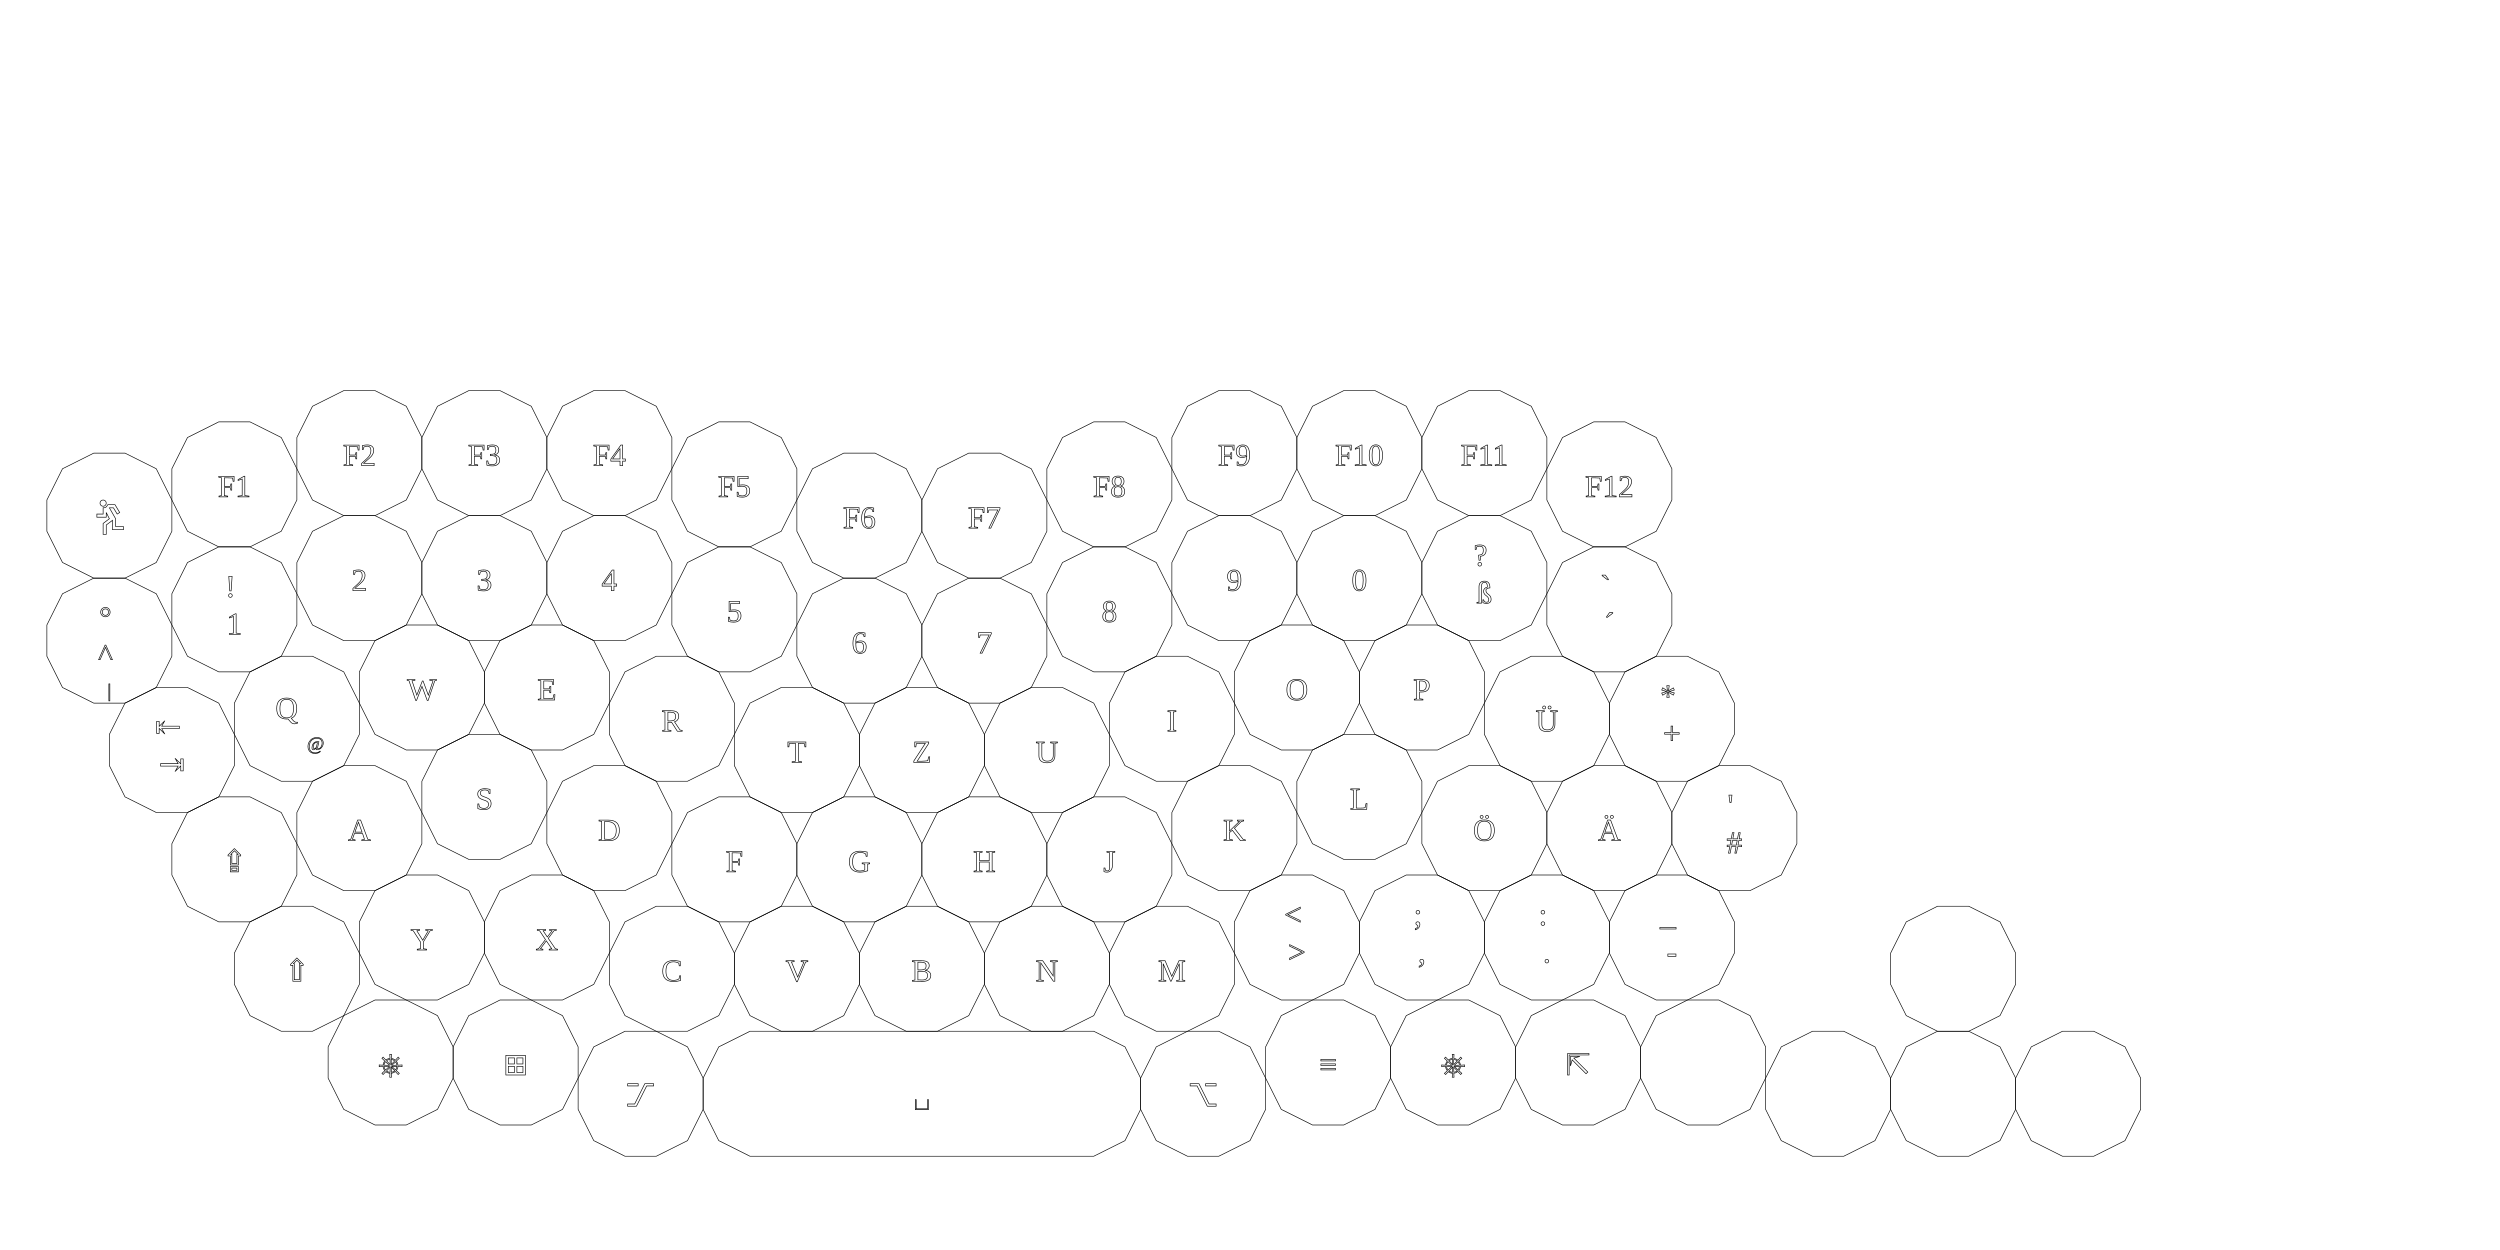
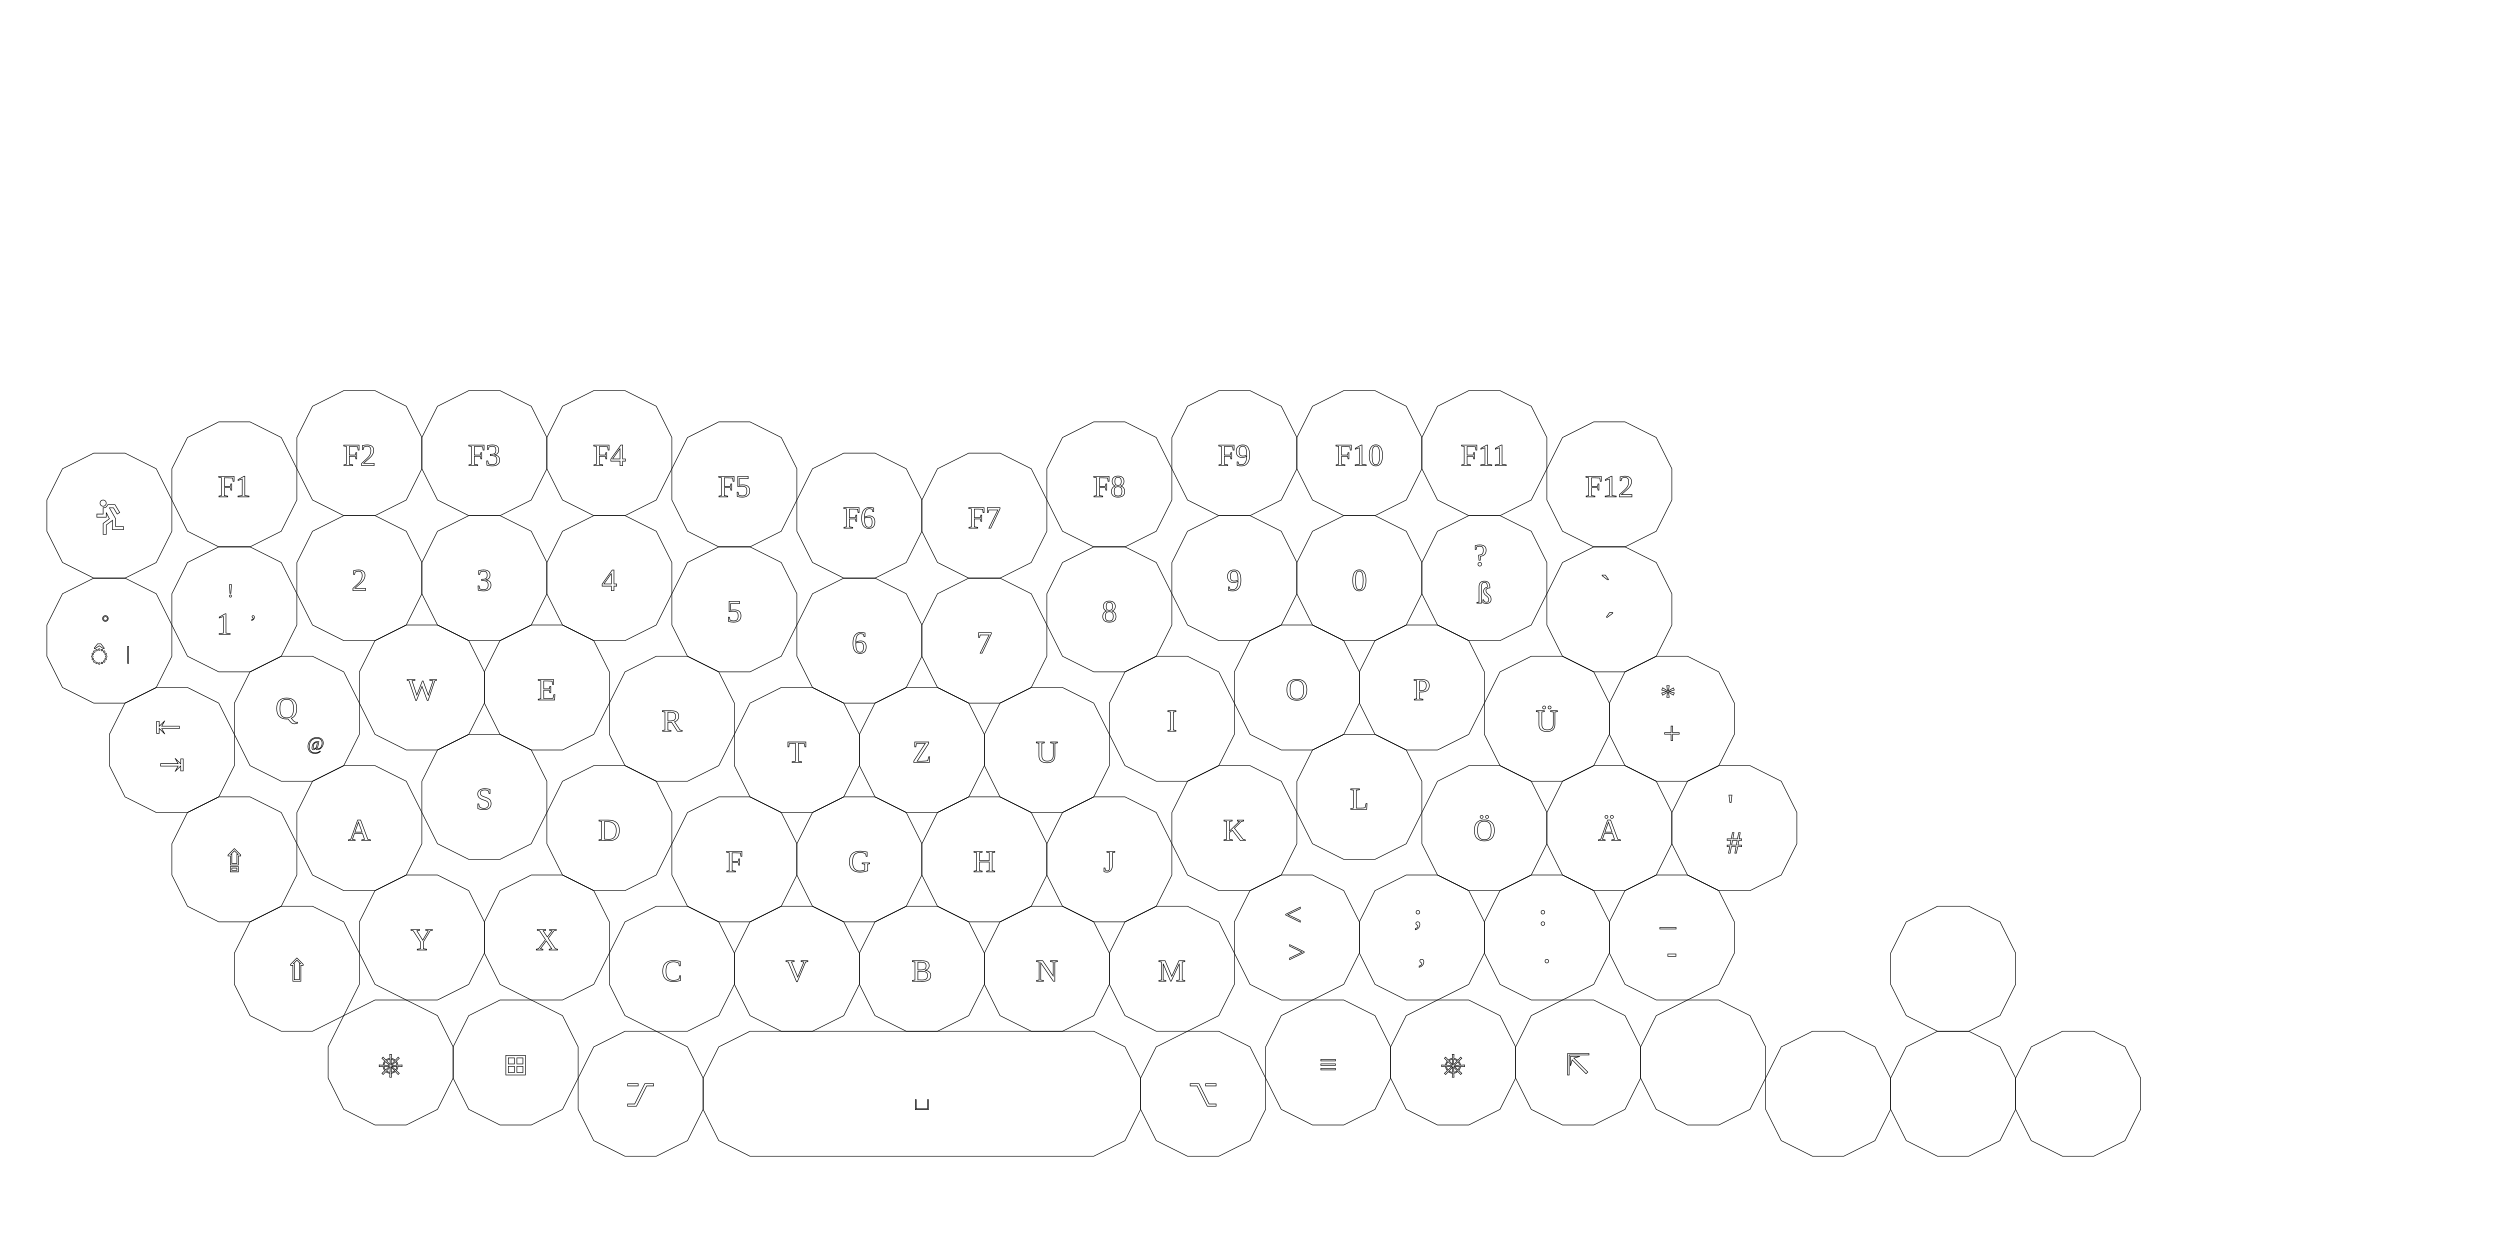
<svg xmlns:xlink="http://www.w3.org/1999/xlink" width="400" height="200" style="background:white; stroke:black; fill:transparent; stroke-width:0.1; font-size:5; text-anchor:middle;">
  <defs>
    <path id="button" d="M 0 0 h 5 l 5 2.5 l 2.5 5 v 5 l -2.5 5 l -5 2.5 h -5 l -5 -2.5 l -2.5 -5 v -5 l 2.5 -5 l 5 -2.5 z" />
  </defs>
  <use id="esc" xlink:href="#button" x="15" y="72.5" />
  <use id="f1" xlink:href="#button" x="35" y="67.5" />
  <use id="f2" xlink:href="#button" x="55" y="62.5" />
  <use id="f3" xlink:href="#button" x="75" y="62.5" />
  <use id="f4" xlink:href="#button" x="95" y="62.5" />
  <use id="f5" xlink:href="#button" x="115" y="67.5" />
  <use id="f6" xlink:href="#button" x="135" y="72.5" />
  <use id="f7" xlink:href="#button" x="155" y="72.5" />
  <use id="f8" xlink:href="#button" x="175" y="67.5" />
  <use id="f9" xlink:href="#button" x="195" y="62.5" />
  <use id="f10" xlink:href="#button" x="215" y="62.5" />
  <use id="f11" xlink:href="#button" x="235" y="62.5" />
  <use id="f12" xlink:href="#button" x="255" y="67.5" />
  <use id="circumflex" xlink:href="#button" x="15" y="92.5" />
  <use id="one" xlink:href="#button" x="35" y="87.5" />
  <use id="two" xlink:href="#button" x="55" y="82.5" />
  <use id="three" xlink:href="#button" x="75" y="82.5" />
  <use id="four" xlink:href="#button" x="95" y="82.5" />
  <use id="five" xlink:href="#button" x="115" y="87.5" />
  <use id="six" xlink:href="#button" x="135" y="92.5" />
  <use id="seven" xlink:href="#button" x="155" y="92.5" />
  <use id="eight" xlink:href="#button" x="175" y="87.5" />
  <use id="nine" xlink:href="#button" x="195" y="82.5" />
  <use id="zero" xlink:href="#button" x="215" y="82.5" />
  <use id="eszett" xlink:href="#button" x="235" y="82.5" />
  <use id="ticks" xlink:href="#button" x="255" y="87.5" />
  <use id="tab" xlink:href="#button" x="25" y="110" />
  <use id="q" xlink:href="#button" x="45" y="105" />
  <use id="w" xlink:href="#button" x="65" y="100" />
  <use id="e" xlink:href="#button" x="85" y="100" />
  <use id="r" xlink:href="#button" x="105" y="105" />
  <use id="t" xlink:href="#button" x="125" y="110" />
  <use id="z" xlink:href="#button" x="145" y="110" />
  <use id="u" xlink:href="#button" x="165" y="110" />
  <use id="i" xlink:href="#button" x="185" y="105" />
  <use id="o" xlink:href="#button" x="205" y="100" />
  <use id="p" xlink:href="#button" x="225" y="100" />
  <use id="ue" xlink:href="#button" x="245" y="105" />
  <use id="plus" xlink:href="#button" x="265" y="105" />
  <use id="caps" xlink:href="#button" x="35" y="127.5" />
  <use id="a" xlink:href="#button" x="55" y="122.5" />
  <use id="s" xlink:href="#button" x="75" y="117.5" />
  <use id="d" xlink:href="#button" x="95" y="122.5" />
  <use id="f" xlink:href="#button" x="115" y="127.5" />
  <use id="g" xlink:href="#button" x="135" y="127.5" />
  <use id="h" xlink:href="#button" x="155" y="127.5" />
  <use id="j" xlink:href="#button" x="175" y="127.5" />
  <use id="k" xlink:href="#button" x="195" y="122.5" />
  <use id="l" xlink:href="#button" x="215" y="117.5" />
  <use id="oe" xlink:href="#button" x="235" y="122.5" />
  <use id="ae" xlink:href="#button" x="255" y="122.5" />
  <use id="hash" xlink:href="#button" x="275" y="122.5" />
  <use id="shift_l" xlink:href="#button" x="45" y="145" />
  <use id="y" xlink:href="#button" x="65" y="140" />
  <use id="x" xlink:href="#button" x="85" y="140" />
  <use id="c" xlink:href="#button" x="105" y="145" />
  <use id="v" xlink:href="#button" x="125" y="145" />
  <use id="b" xlink:href="#button" x="145" y="145" />
  <use id="n" xlink:href="#button" x="165" y="145" />
  <use id="m" xlink:href="#button" x="185" y="145" />
  <use id="gt_lt" xlink:href="#button" x="205" y="140" />
  <use id="comma" xlink:href="#button" x="225" y="140" />
  <use id="dot" xlink:href="#button" x="245" y="140" />
  <use id="dash" xlink:href="#button" x="265" y="140" />
  <use id="up" xlink:href="#button" x="310" y="145" />
  <use id="ctrl_l" xlink:href="#button" x="60" y="160" />
  <use id="start" xlink:href="#button" x="80" y="160" />
  <use id="alt" xlink:href="#button" x="100" y="165" />
  <path id="space" d="M 120 165 h 55 l 5 2.5 l 2.5 5 v 5 l -2.5 5 l -5 2.5 h -55 l -5 -2.5 l -2.5 -5 v -5 l 2.5 -5 l 5 -2.5 z" />
  <use id="alt_gr" xlink:href="#button" x="190" y="165" />
  <use id="menu" xlink:href="#button" x="210" y="160" />
  <use id="crtl_r" xlink:href="#button" x="230" y="160" />
  <use id="begin" xlink:href="#button" x="250" y="160" />
  <use id="end" xlink:href="#button" x="270" y="160" />
  <use id="left" xlink:href="#button" x="290" y="165" />
  <use id="down" xlink:href="#button" x="310" y="165" />
  <use id="right" xlink:href="#button" x="330" y="165" />
  <circle cx="16.5" cy="80.5" r=".5" />
  <path d="M 15.5 82.25 v .5 h 1.5 v -.75 l .5 1 l -1 .75 v 1.75 h .5 v -1.5 l 1 -.75 v 1.5 h 1.75 v -.5 h -1.25 v -1.25 l -1 -1.75 h .65 l .6 1 l 0.4 -0.25 l -.75 -1.25 h -1.15 c -0.25 .5 -.5 .5 -.75 .5 v 1 z" />
  <text x="37.5" y="79.5">F1</text>
  <text x="57.5" y="74.5">F2</text>
  <text x="77.5" y="74.5">F3</text>
  <text x="97.5" y="74.5">F4</text>
  <text x="117.5" y="79.5">F5</text>
  <text x="137.5" y="84.5">F6</text>
  <text x="157.5" y="84.5">F7</text>
  <text x="177.5" y="79.5">F8</text>
  <text x="197.5" y="74.5">F9</text>
  <text x="217.5" y="74.5">F10</text>
  <text x="237.5" y="74.5">F11</text>
  <text x="257.5" y="79.5">F12</text>
  <text x="17.5" y="104.5">
-     <tspan x="17.5" dy="-4">°</tspan>
-     <tspan x="17.5" dy="6">^</tspan>
-     <tspan style="font-size:3" x="17.5" dy="5">|</tspan>
+     <tspan style="font-size:3" dx="-1" dy="-4">°</tspan>
+     <tspan x="16.5" dy="6">ˆ</tspan>
+     <tspan x="16.5" dy="0">◌</tspan>
+     <tspan style="font-size:3" x="20.5" dy="-1">|</tspan>
  </text>
  <text x="37.5" y="99.5">
-     <tspan x="37.5" dy="-4">!</tspan>
-     <tspan x="37.5" dy="6">1</tspan>
+     <tspan style="font-size:3" dx="-1" dy="-4">!</tspan>
+     <tspan x="36.5" dy="6">1</tspan>
+     <tspan style="font-size:3" x="40.5" dy="-1">’</tspan>
  </text>
  <text x="57.5" y="94.5">2</text>
  <text x="77.5" y="94.5">3</text>
  <text x="97.5" y="94.5">4</text>
  <text x="117.5" y="99.5">5</text>
  <text x="137.5" y="104.5">6</text>
  <text x="157.5" y="104.5">7</text>
  <text x="177.5" y="99.5">8</text>
  <text x="197.5" y="94.5">9</text>
  <text x="217.5" y="94.5">0</text>
  <text x="237.5" y="94.5">
    <tspan x="237.5" dy="-4">?</tspan>
    <tspan x="237.5" dy="6">ß</tspan>
  </text>
  <text x="257.5" y="99.5">
    <tspan x="257.5" dy="-4">`</tspan>
    <tspan x="257.5" dy="6">´</tspan>
  </text>
  <text x="27.5" y="122">
    <tspan x="27.5" dy="-4">⇤</tspan>
    <tspan x="27.5" dy="6">⇥</tspan>
  </text>
  <text x="47.5" y="117">
    <tspan x="46.5" dy="-2">Q</tspan>
    <tspan style="font-size:3" x="50.5" dy="5">@</tspan>
  </text>
  <text x="67.5" y="112">W</text>
  <text x="87.5" y="112">E</text>
  <text x="107.5" y="117">R</text>
  <text x="127.5" y="122">T</text>
  <text x="147.5" y="122">Z</text>
  <text x="167.5" y="122">U</text>
  <text x="187.5" y="117">I</text>
  <text x="207.5" y="112">O</text>
  <text x="227.5" y="112">P</text>
  <text x="247.5" y="117">Ü</text>
  <text x="267.5" y="117">
    <tspan x="267.5" dy="-4">*</tspan>
    <tspan x="267.5" dy="6">+</tspan>
  </text>
  <text x="37.5" y="139.5">⇪</text>
  <text x="57.5" y="134.5">A</text>
  <text x="77.5" y="129.5">S</text>
  <text x="97.5" y="134.5">D</text>
  <text x="117.5" y="139.5">F</text>
  <text x="137.5" y="139.5">G</text>
  <text x="157.5" y="139.5">H</text>
  <text x="177.5" y="139.5">J</text>
  <text x="197.5" y="134.5">K</text>
  <text x="217.5" y="129.5">L</text>
  <text x="237.5" y="134.5">Ö</text>
  <text x="257.5" y="134.5">Ä</text>
  <text x="277.5" y="134.5">
    <tspan x="277.5" dy="-4">'</tspan>
    <tspan x="277.5" dy="6">#</tspan>
  </text>
  <text x="47.5" y="157">⇧</text>
  <text x="67.5" y="152">Y</text>
  <text x="87.5" y="152">X</text>
  <text x="107.5" y="157">C</text>
  <text x="127.5" y="157">V</text>
  <text x="147.5" y="157">B</text>
  <text x="167.5" y="157">N</text>
  <text x="187.5" y="157">M</text>
  <text x="207.5" y="152">
    <tspan x="207.5" dy="-4">&lt;</tspan>
    <tspan x="207.5" dy="6">&gt;</tspan>
  </text>
  <text x="227.5" y="152">
    <tspan x="227.5" dy="-4">;</tspan>
    <tspan x="227.5" dy="6">,</tspan>
  </text>
  <text x="247.5" y="152">
    <tspan x="247.5" dy="-4">:</tspan>
    <tspan x="247.5" dy="6">.</tspan>
  </text>
  <text x="267.5" y="152">
    <tspan x="267.5" dy="-4">_</tspan>
    <tspan x="267.5" dy="6">-</tspan>
  </text>
  <text x="62.5" y="172">⎈</text>
  <text x="82.5" y="172">⊞</text>
  <text x="-102.5" y="177" transform="scale(-1, 1)">⌥</text>
  <text x="147.5" y="177">␣</text>
  <text x="192.5" y="177">⌥</text>
  <text x="212.5" y="172">≡</text>
  <text x="232.5" y="172">⎈</text>
  <text x="252.5" y="172">⇱</text>
</svg>
